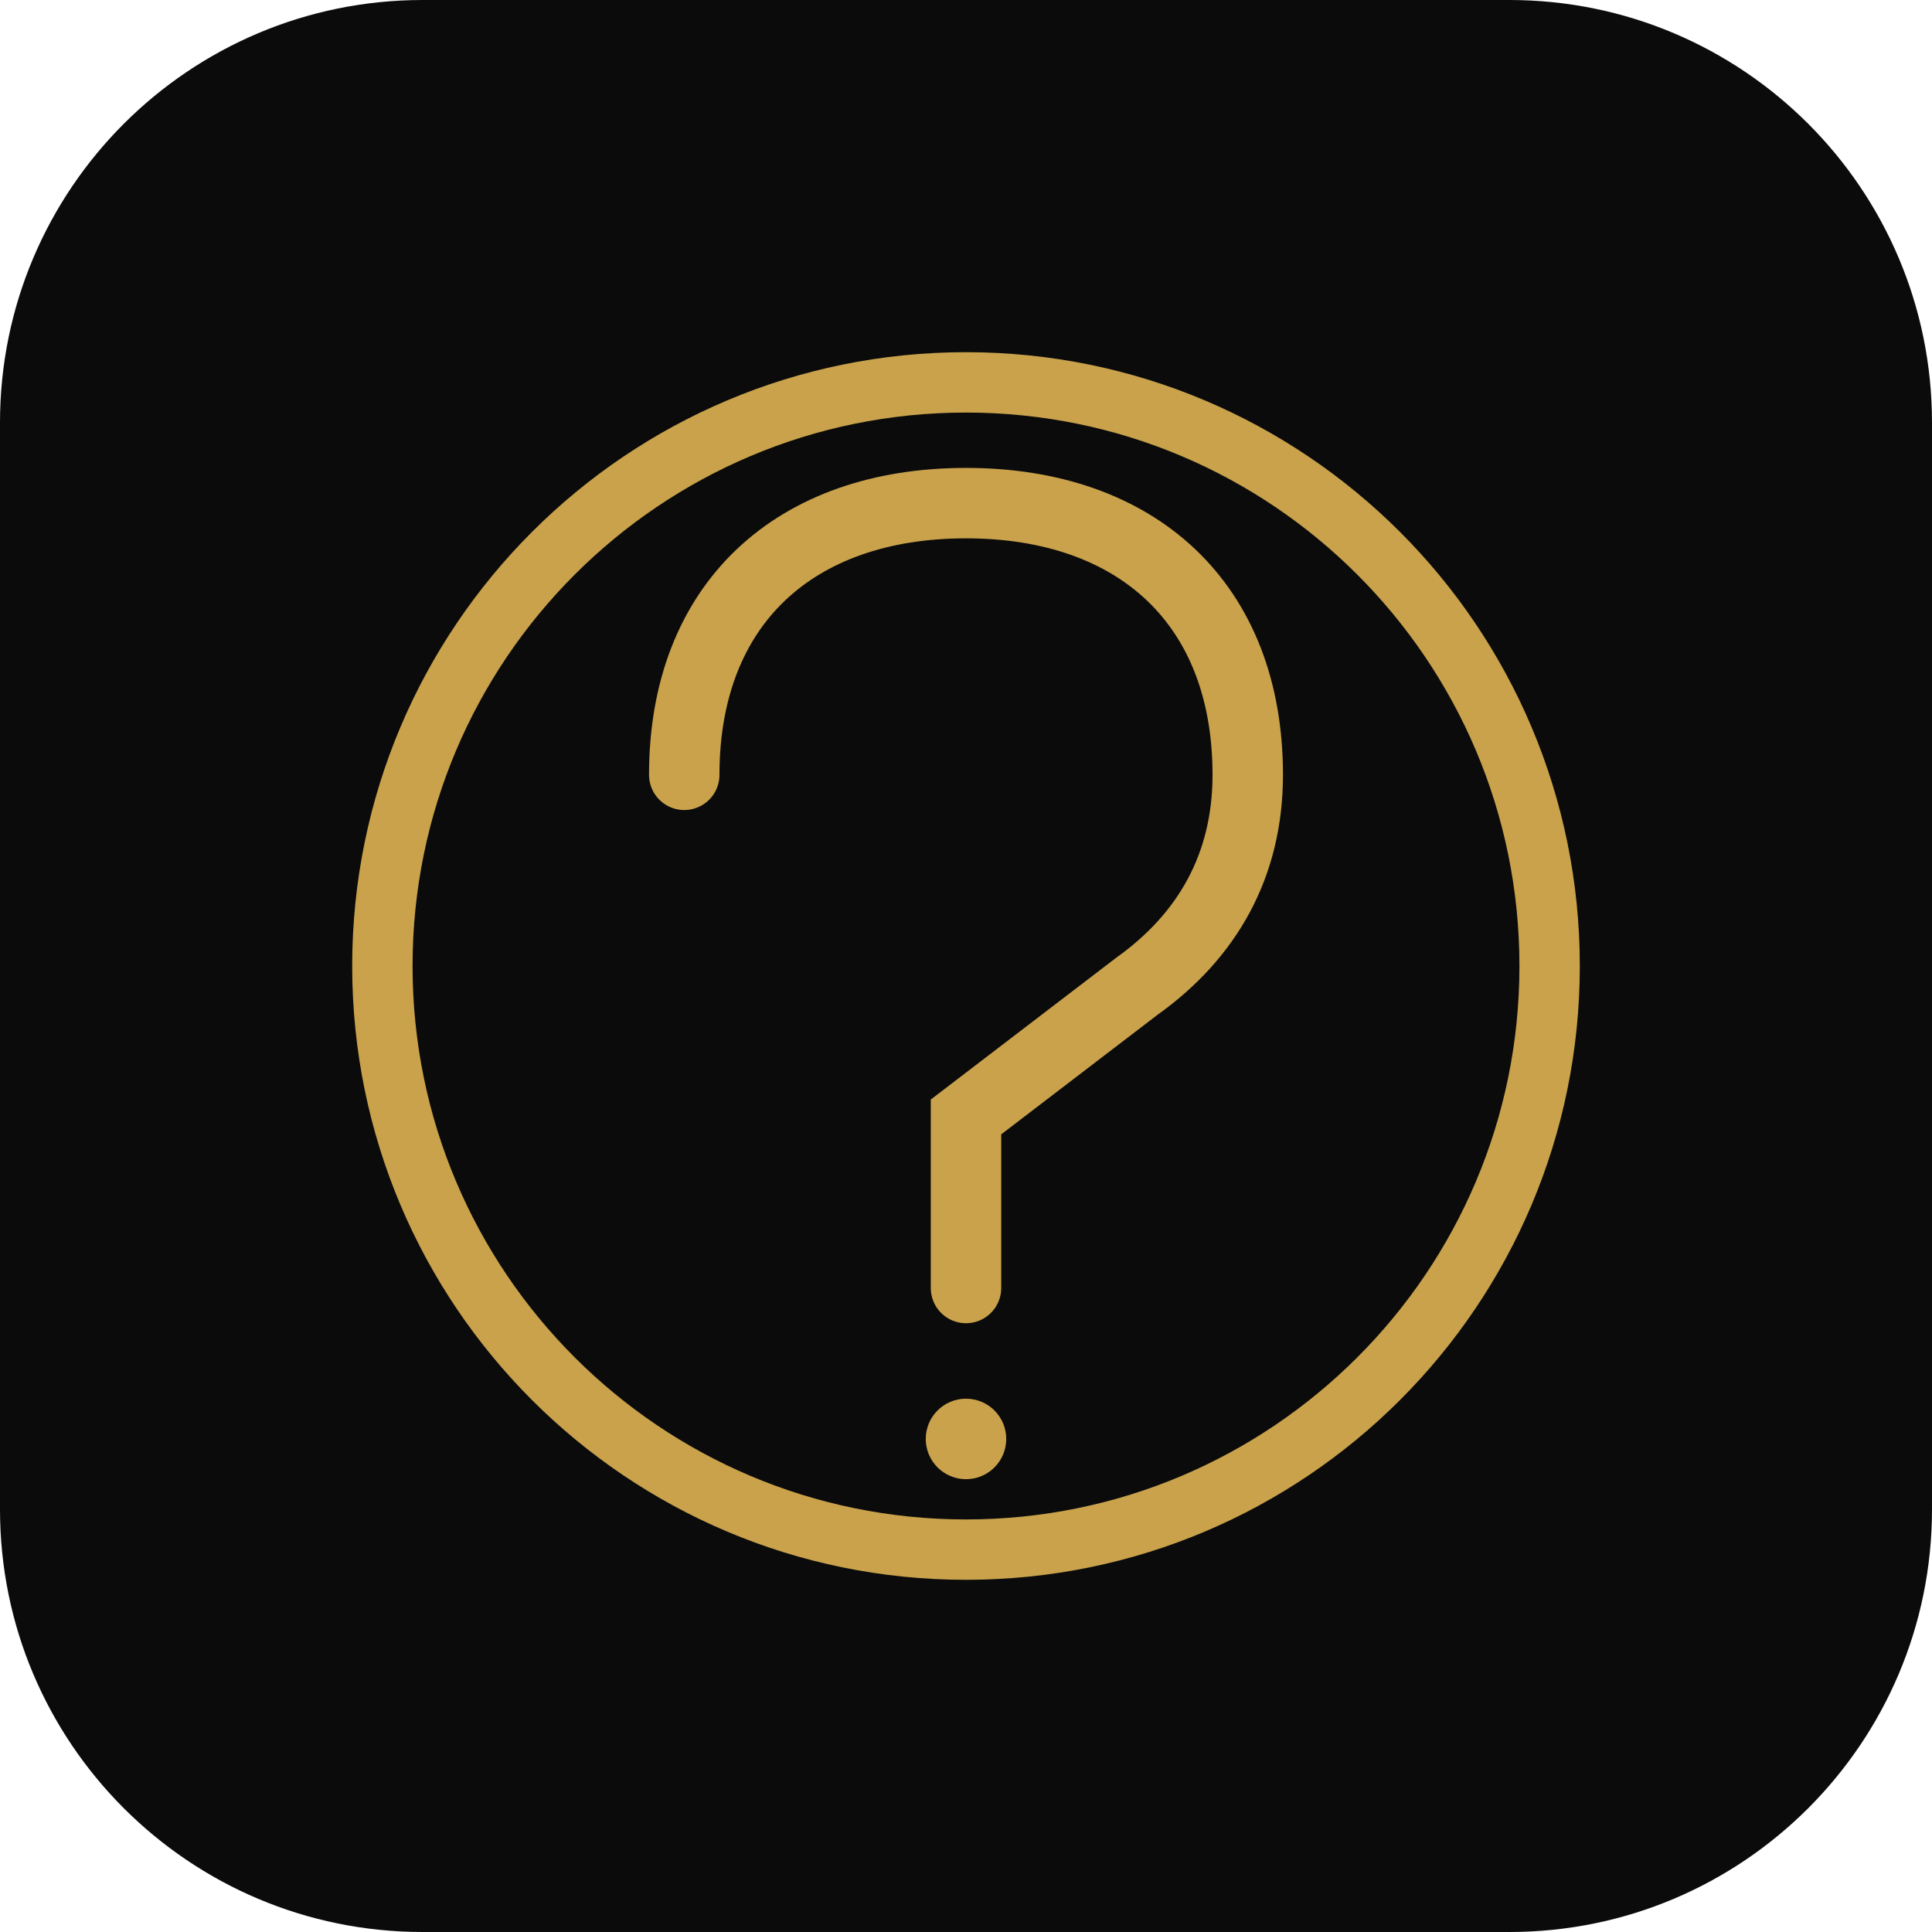
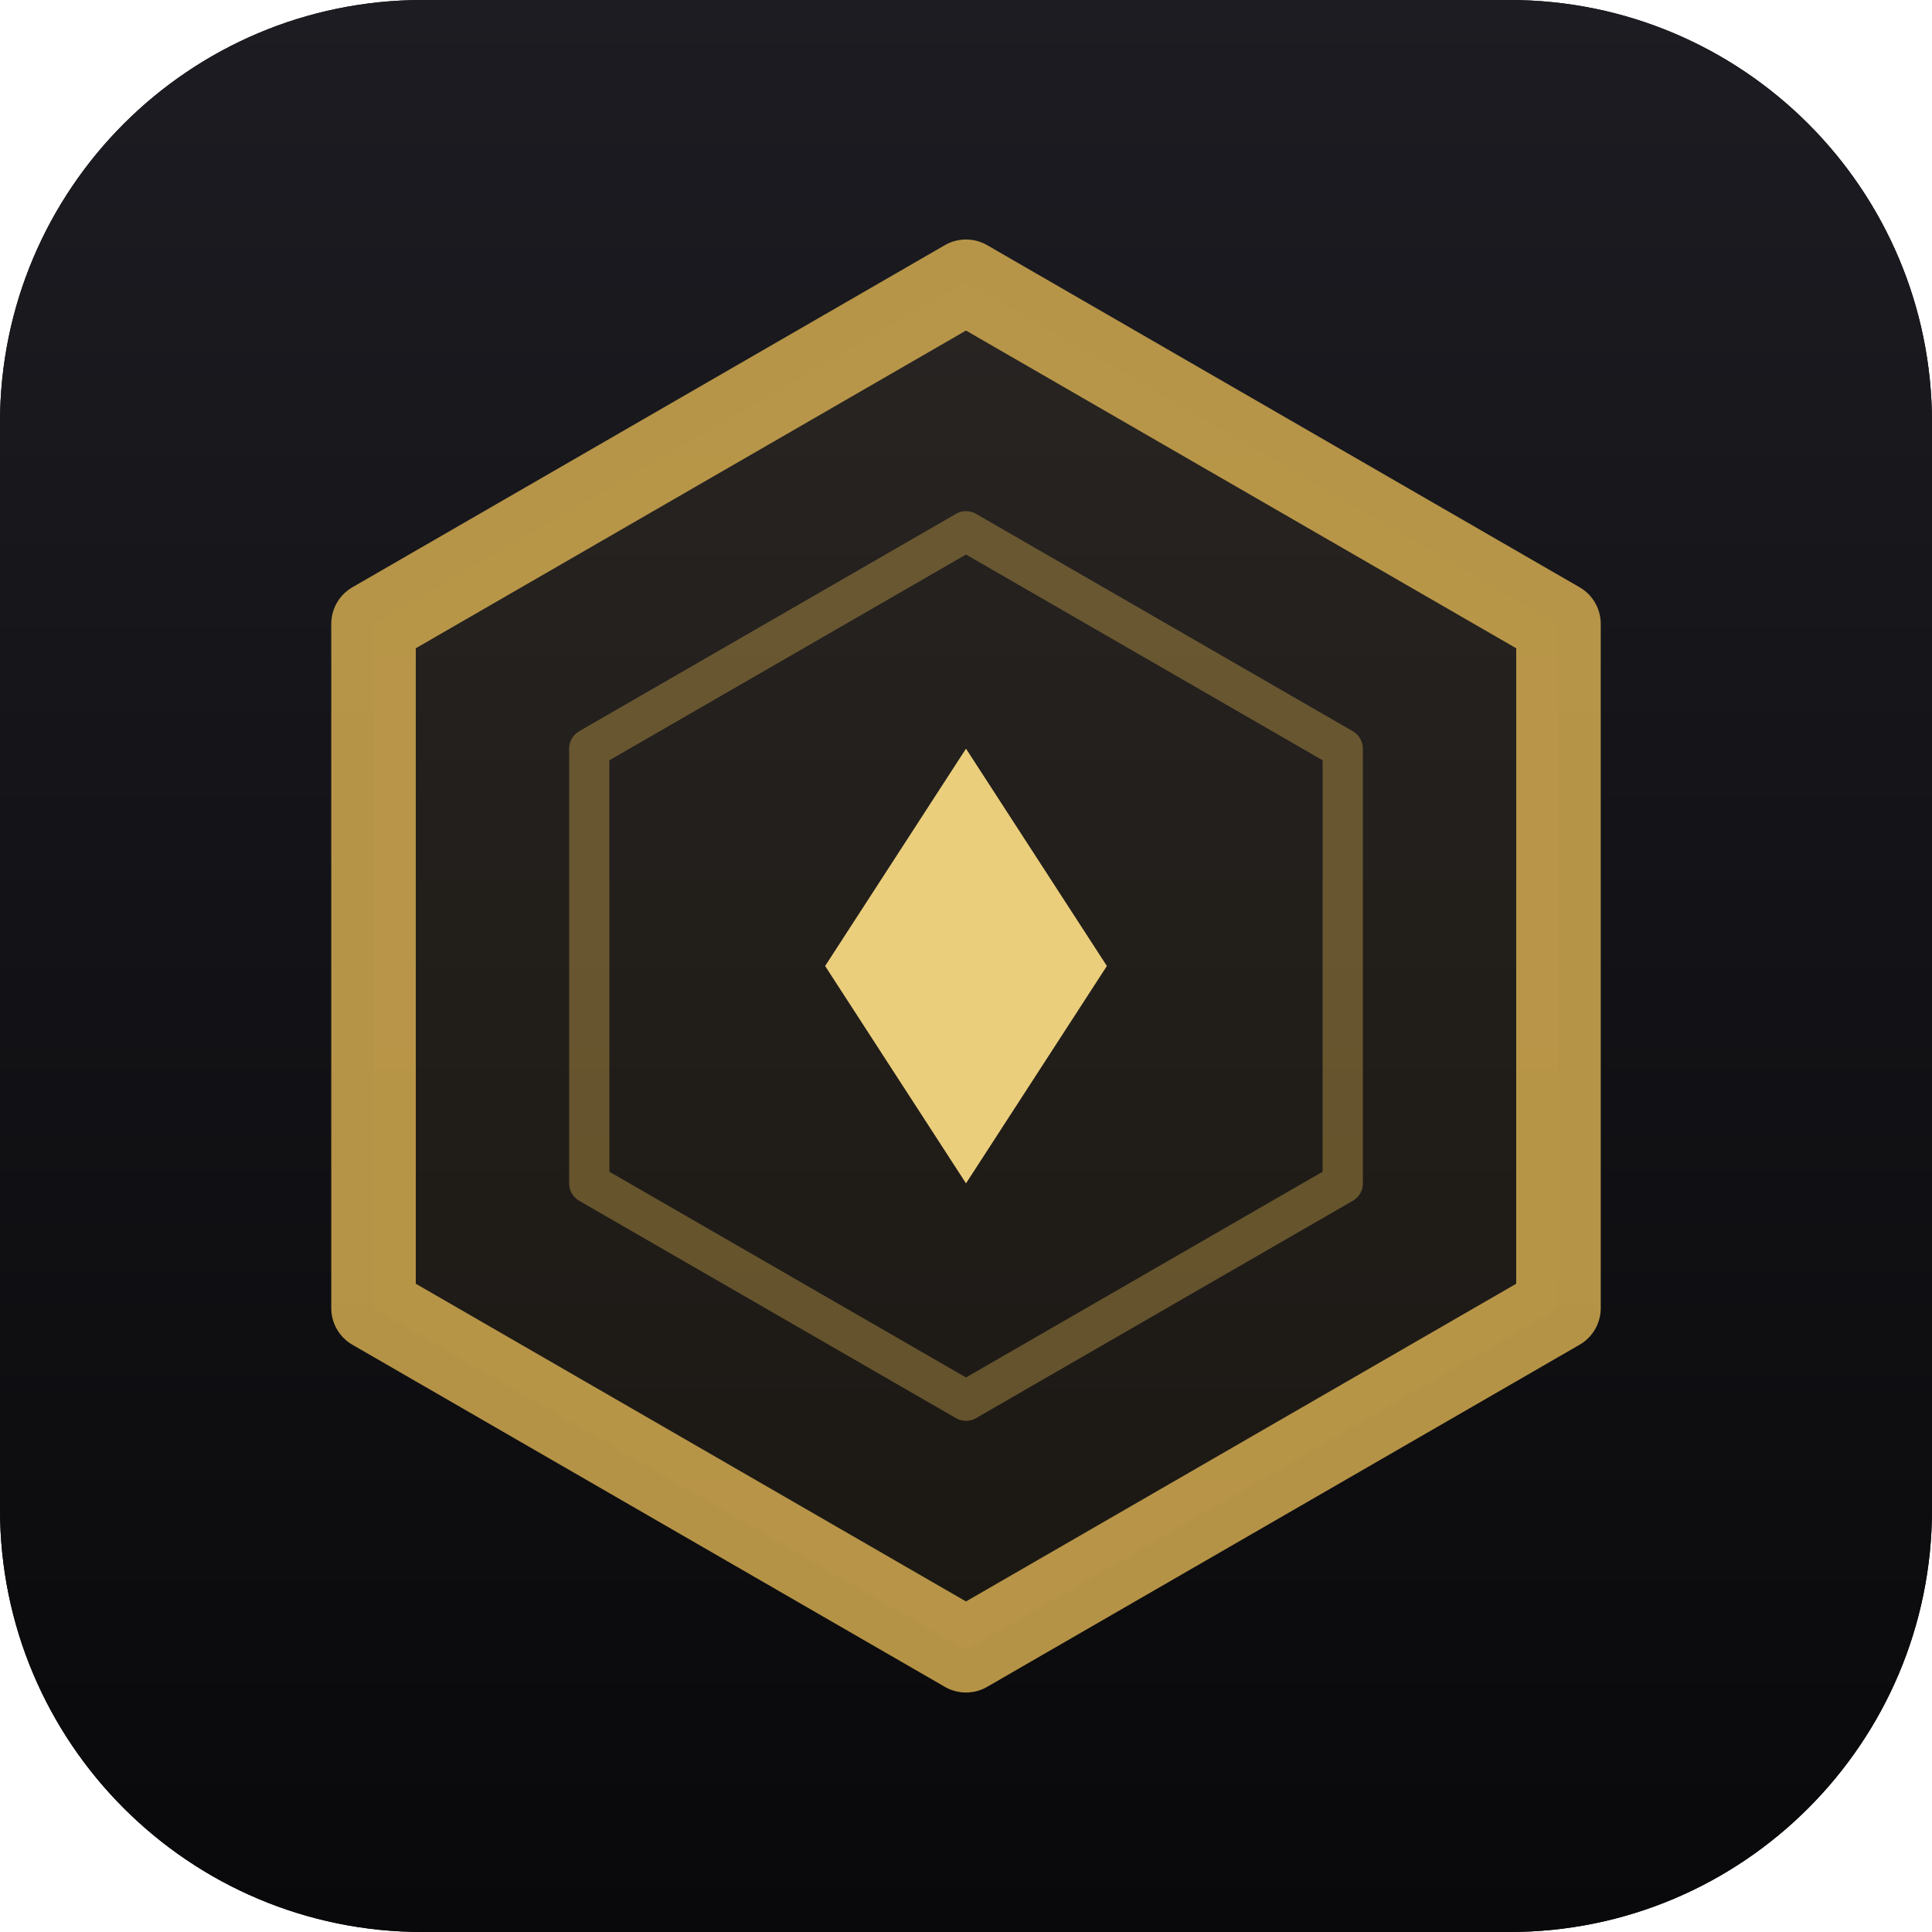
<svg xmlns="http://www.w3.org/2000/svg" viewBox="0 0 192 192">
  <rect width="192" height="192" rx="42" fill="#0b0b0c" />
-   <circle cx="96" cy="96" r="58" fill="none" stroke="#c9a24b" stroke-width="6" />
-   <path d="M68 77c0-17 11-27 28-27s28 10 28 27c0 9-4 16-11 21l-17 13v17" fill="none" stroke="#c9a24b" stroke-width="7" stroke-linecap="round" />
-   <circle cx="96" cy="143" r="4" fill="#c9a24b" />
+   <defs>
+     <linearGradient id="bg" x1="0" y1="0" x2="0" y2="1">
+       <stop offset="0" stop-color="#1c1c22" />
+       <stop offset="1" stop-color="#09090b" />
+     </linearGradient>
+   </defs>
+   <rect width="192" height="192" rx="42" fill="url(#bg)" />
+   <path d="M96 28 L154.88 62 L154.88 130 L96 164 L37.12 130 L37.12 62 Z" fill="#d0a94f" fill-opacity="0.08" stroke="#d0a94f" stroke-opacity="0.86" stroke-width="8.4" stroke-linejoin="round" stroke-linecap="round" />
+   <path d="M96 52.8 L133.44 74.4 L133.44 117.6 L96 139.2 L58.56 117.6 L58.56 74.4 Z" fill="none" stroke="#d0a94f" stroke-opacity="0.4" stroke-width="4" stroke-linejoin="round" stroke-linecap="round" />
+   <path d="M96 74.4 L110 96 L96 117.6 L82 96 Z" fill="#ebce7c" />
</svg>
